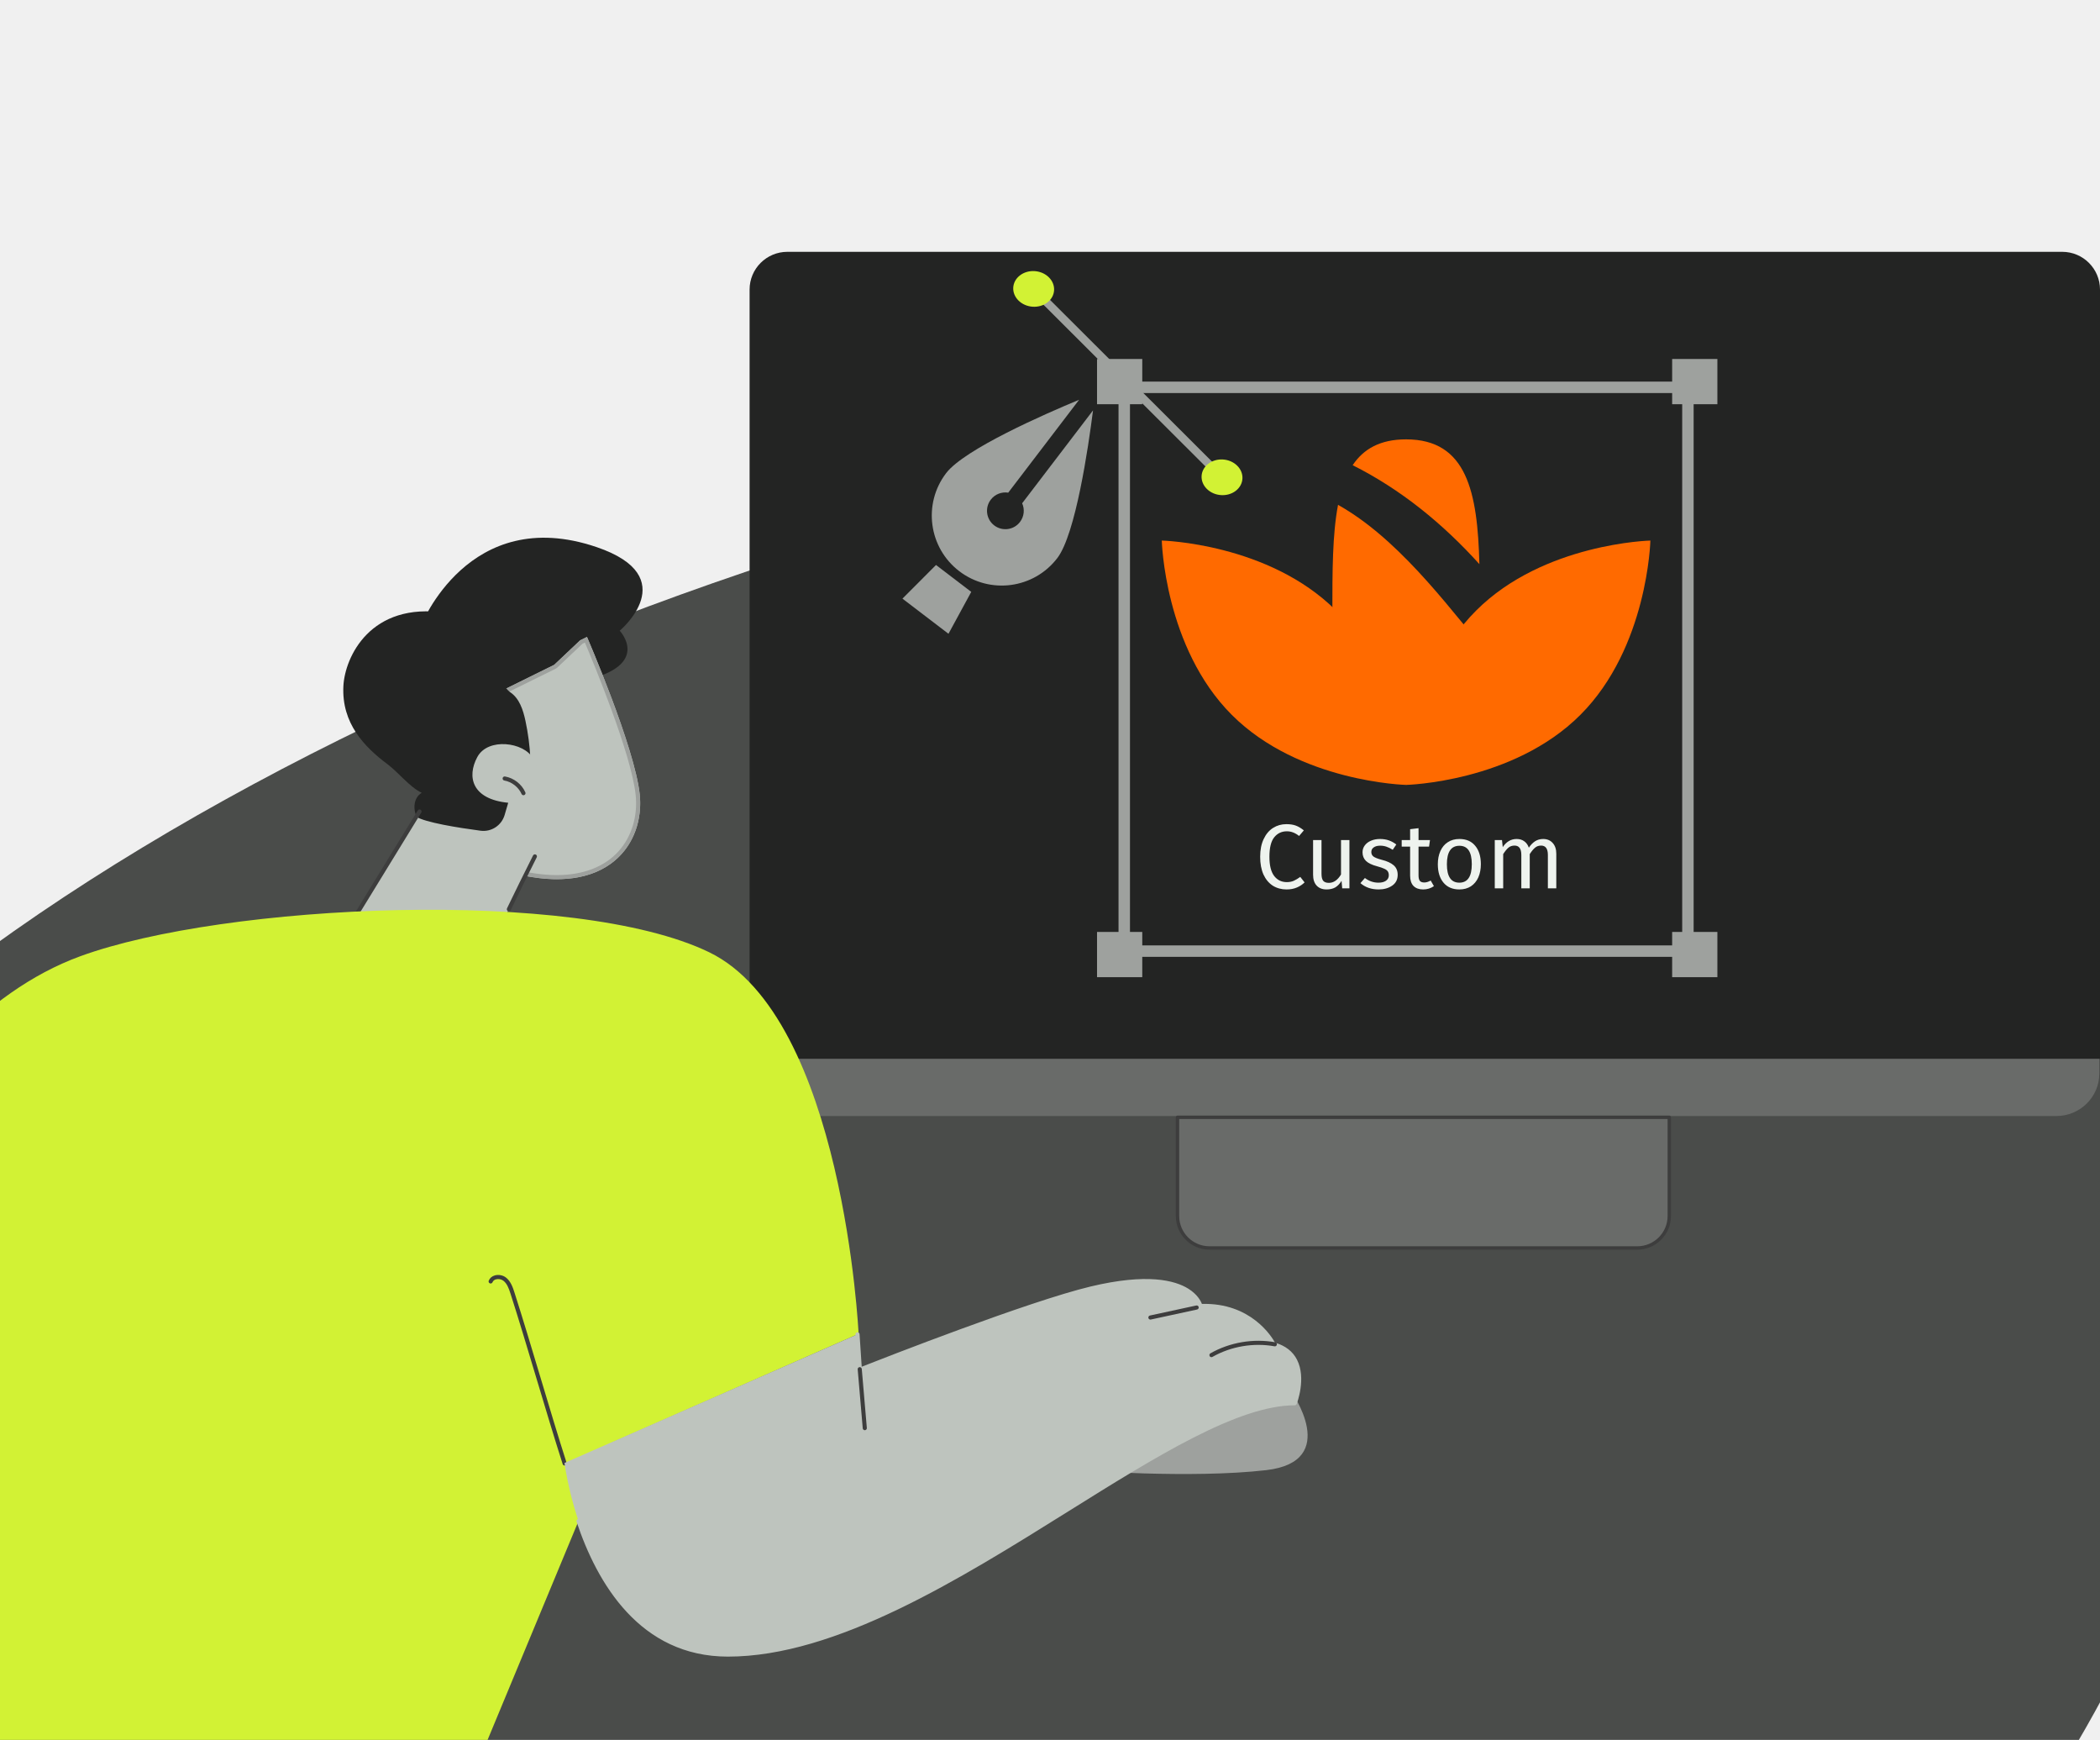
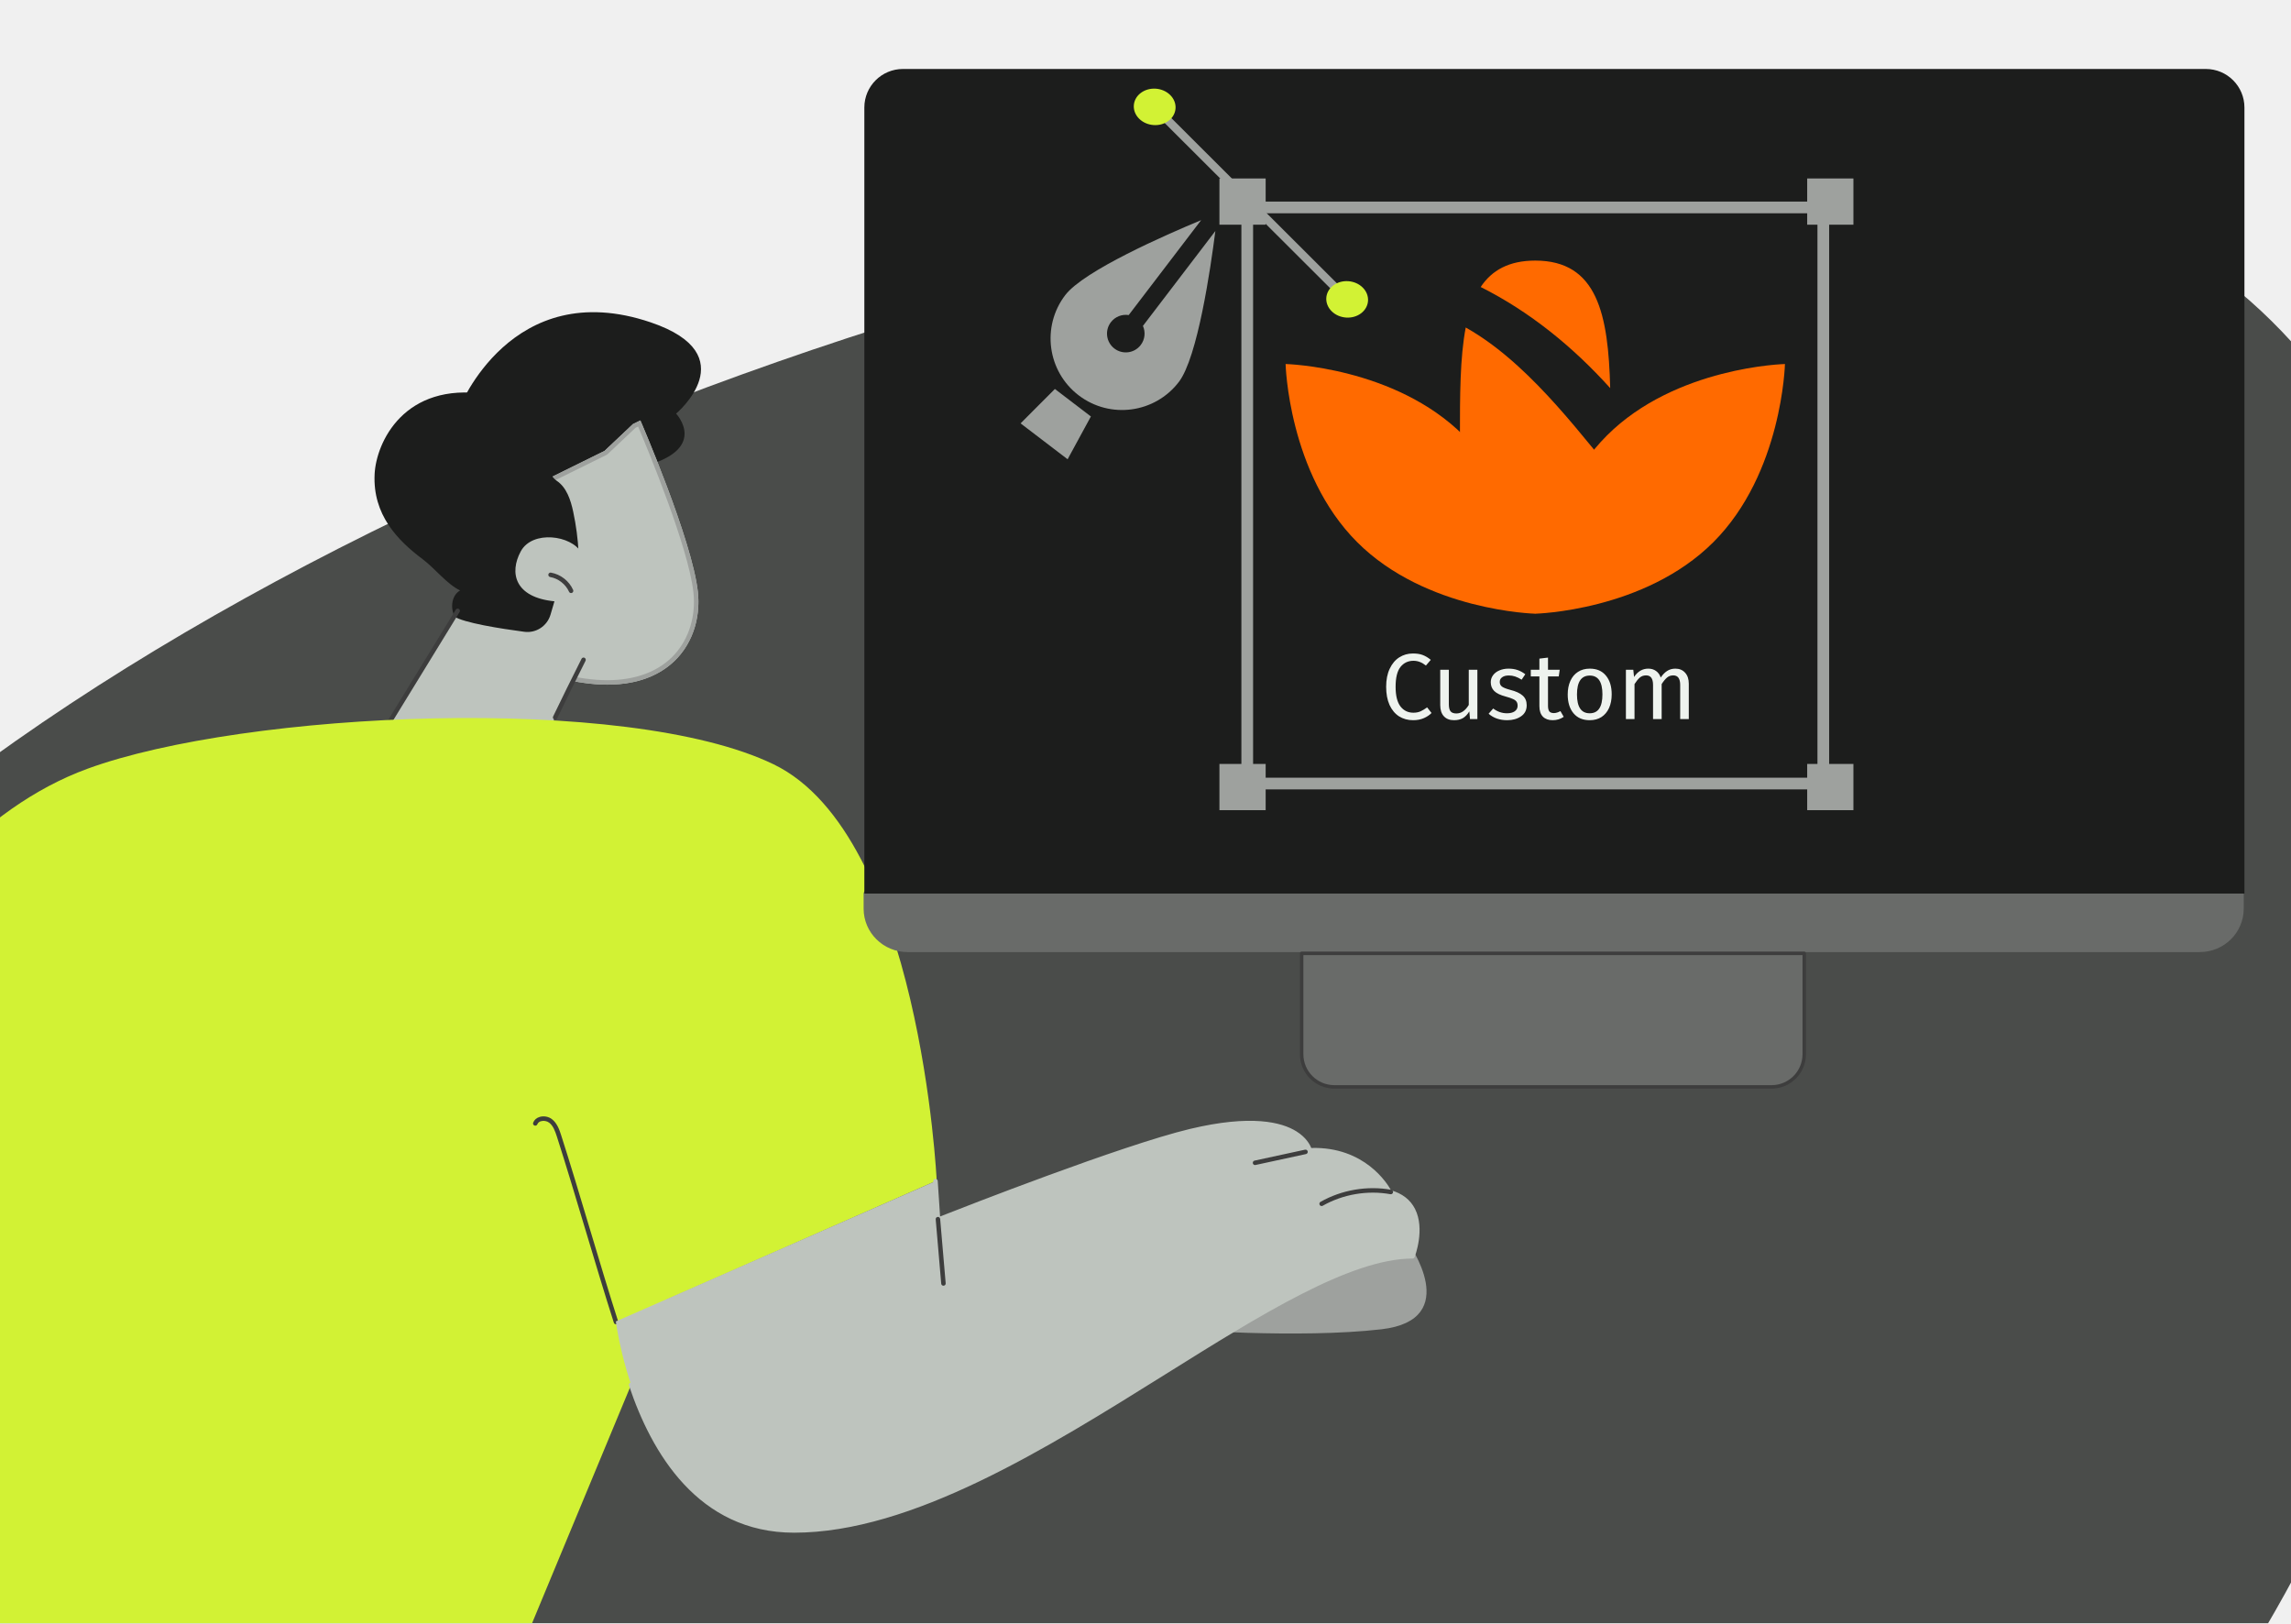
- <svg xmlns="http://www.w3.org/2000/svg" width="367" height="304" viewBox="0 0 367 304" fill="none">
+ <svg xmlns="http://www.w3.org/2000/svg" width="367" height="260" viewBox="0 0 367 260" fill="none">
  <g clip-path="url(#clip0_1185_24408)">
-     <path d="M320.94 356.595C317.85 359.386 314.665 362.085 311.392 364.677C311.363 364.705 311.328 364.731 311.294 364.755C311.279 364.77 311.264 364.784 311.244 364.796C309.924 365.853 308.587 366.88 307.233 367.899C304.501 369.957 301.713 371.934 298.86 373.845C298.332 374.204 297.799 374.56 297.253 374.91C294.853 376.491 292.405 378.025 289.908 379.504C286.924 381.276 283.878 382.962 280.776 384.569C278.722 385.636 276.641 386.668 274.526 387.662C269.683 389.944 264.701 392.029 259.584 393.909C255.615 395.372 251.567 396.701 247.437 397.892C242.354 399.37 237.148 400.636 231.815 401.69C211.374 405.737 192.322 408.516 174.619 410.271C173.367 410.397 172.125 410.52 170.891 410.624C167.588 410.931 164.324 411.203 161.119 411.43C157.326 411.708 153.602 411.933 149.938 412.113C147.071 412.261 144.242 412.376 141.459 412.459C133.38 412.715 125.628 412.748 118.207 412.581C117.021 412.559 115.846 412.532 114.679 412.487C110.323 412.355 106.09 412.156 101.969 411.896C94.919 411.443 88.199 410.822 81.805 410.052C59.803 407.39 41.621 403.007 26.946 398.163L-21.027 374.31C-21.988 373.553 -22.454 373.129 -22.454 373.129C-22.454 373.129 -31.903 368.431 -42.835 357.747C-46.27 354.39 -49.852 350.446 -53.334 345.865C-55.052 343.597 -56.752 341.188 -58.396 338.604C-63.12 331.19 -67.398 322.455 -70.514 312.285C-74.145 300.413 -76.2 286.583 -75.529 270.618C-72.283 193.97 47.236 120.339 170.247 87.896L170.263 87.894C174.95 86.658 179.639 85.477 184.322 84.368C200.029 80.635 215.712 77.595 231.15 75.344C245.548 73.229 259.729 71.788 273.505 71.088C276.695 70.919 279.836 70.789 282.974 70.71L283.004 70.725C283.031 70.716 283.052 70.717 283.064 70.724L283.094 70.738C283.256 70.712 283.444 70.709 283.601 70.69L283.631 70.705C290.23 70.539 296.714 70.561 303.08 70.759C425.011 74.606 422.785 264.677 320.94 356.595Z" fill="#4A4C4A" />
+     <path d="M320.94 312.646C317.85 315.436 314.665 318.136 311.392 320.728C311.363 320.756 311.328 320.782 311.294 320.806C311.279 320.821 311.264 320.835 311.244 320.847C309.924 321.904 308.587 322.931 307.233 323.95C304.501 326.008 301.713 327.985 298.86 329.896C298.332 330.255 297.799 330.61 297.253 330.961C294.853 332.542 292.405 334.076 289.908 335.555C286.924 337.327 283.878 339.013 280.776 340.619C278.722 341.687 276.641 342.719 274.526 343.713C269.683 345.995 264.701 348.08 259.584 349.959C255.615 351.423 251.567 352.751 247.437 353.943C242.354 355.421 237.148 356.687 231.815 357.741C211.374 361.788 192.322 364.566 174.619 366.322C173.367 366.448 172.125 366.571 170.891 366.675C167.588 366.982 164.324 367.253 161.119 367.481C157.326 367.758 153.602 367.984 149.938 368.164C147.071 368.312 144.242 368.427 141.459 368.51C133.38 368.766 125.628 368.799 118.207 368.632C117.021 368.61 115.846 368.582 114.679 368.538C110.323 368.406 106.09 368.207 101.969 367.947C94.919 367.494 88.199 366.873 81.805 366.103C59.803 363.441 41.621 359.058 26.946 354.214L-21.027 330.361C-21.988 329.603 -22.454 329.18 -22.454 329.18C-22.454 329.18 -31.903 324.482 -42.835 313.798C-46.27 310.44 -49.852 306.497 -53.334 301.916C-55.052 299.648 -56.752 297.239 -58.396 294.655C-63.12 287.24 -67.398 278.506 -70.514 268.336C-74.145 256.464 -76.2 242.634 -75.529 226.669C-72.283 150.021 47.236 76.39 170.247 43.947L170.263 43.944C174.95 42.709 179.639 41.528 184.322 40.419C200.029 36.686 215.712 33.646 231.15 31.395C245.548 29.279 259.729 27.839 273.505 27.139C276.695 26.97 279.836 26.84 282.974 26.761L283.004 26.776C283.031 26.767 283.052 26.768 283.064 26.774L283.094 26.789C283.256 26.763 283.444 26.759 283.601 26.741L283.631 26.756C290.23 26.59 296.714 26.611 303.08 26.81C425.011 30.656 422.785 220.728 320.94 312.646Z" fill="#4A4C4A" />
    <g clip-path="url(#clip1_1185_24408)">
-       <path d="M130.879 187.579C130.879 191.677 134.242 195 138.39 195H359.368C363.516 195 366.879 191.677 366.879 187.579V184.859L361.317 182H132.701L130.879 184.859V187.579Z" fill="#696B69" />
-       <path d="M286.146 218.052H211.369C208.285 218.052 205.785 215.552 205.785 212.468V195.219H291.73V212.468C291.73 215.552 289.23 218.052 286.146 218.052Z" fill="#696B69" />
-       <path d="M286.144 218.347H211.368C208.126 218.347 205.488 215.71 205.488 212.467V195.218C205.488 195.055 205.621 194.923 205.784 194.923H291.728C291.892 194.923 292.024 195.055 292.024 195.218V212.467C292.024 215.71 289.386 218.347 286.144 218.347ZM206.08 195.514V212.467C206.08 215.383 208.452 217.756 211.368 217.756H286.144C289.06 217.756 291.433 215.383 291.433 212.467V195.514H206.08Z" fill="#3D3D3D" />
-       <path d="M367 185H131V50.591C131 46.951 133.957 44 137.605 44H360.395C364.043 44 367 46.951 367 50.591V185Z" fill="#232423" />
-       <path d="M73.559 109.342C73.559 109.342 81.884 87.996 104.247 95.586C119.57 100.786 108.305 110.202 108.305 110.202C108.305 110.202 113.935 116.163 102.26 118.852C99.766 119.427 91.533 126.754 89.072 127.157C80.043 128.632 73.559 109.342 73.559 109.342Z" fill="#232423" />
-       <path d="M111.797 138.777C110.906 130.498 102.581 111.291 102.581 111.291L101.39 111.878L96.848 116.169L81.052 123.96C81.052 123.96 69.429 147.365 89.667 152.56C106.415 156.859 112.704 147.204 111.797 138.777Z" fill="#BEC4BE" />
-       <path d="M102.219 112.27C103.706 115.778 110.309 131.657 111.083 138.854C111.484 142.577 110.399 146.175 108.108 148.726C105.656 151.456 101.92 152.9 97.306 152.9C95.031 152.9 92.521 152.552 89.846 151.865C84.862 150.586 81.471 148.05 79.765 144.327C76.248 136.65 80.84 126.121 81.594 124.493L97.166 116.812C97.23 116.781 97.289 116.739 97.341 116.69L101.805 112.474L102.219 112.27ZM102.581 111.291L101.39 111.878L96.848 116.169L81.052 123.96C81.052 123.96 69.429 147.365 89.667 152.56C92.509 153.29 95.051 153.618 97.306 153.618C108.344 153.618 112.55 145.774 111.797 138.777C110.906 130.498 102.581 111.291 102.581 111.291Z" fill="#9EA19E" />
-       <path d="M73.704 138.526C72.187 139.4 72.079 141.731 73.094 143.161C74.11 144.592 75.863 145.285 77.562 145.704C80.181 146.35 82.909 146.522 85.596 146.287C87.253 146.142 88.988 145.802 90.24 144.703C91.782 143.349 92.254 141.16 92.483 139.116C92.976 134.723 92.753 130.25 91.825 125.928C91.42 124.04 90.771 122.023 89.17 120.953C87.312 119.712 80.078 107.405 77.871 107.074C64.722 105.101 60.263 114.824 60.011 119.885C59.686 126.404 63.7 130.517 67.714 133.525C69.662 134.985 71.582 137.508 73.704 138.526Z" fill="#232423" />
-       <path d="M87.541 161.697C88.99 158.675 93.521 149.41 94.706 147.288C96.221 144.576 94.662 135.222 93.111 132.453C91.56 129.685 85.28 128.82 83.418 132.271C81.555 135.723 82.461 139.641 88.817 140.266L88.188 142.405C87.65 144.234 85.868 145.397 83.985 145.148C80.188 144.644 74.255 143.715 72.679 142.659L59.457 163.812C66.377 164.768 83.632 160.755 87.541 161.697Z" fill="#BEC4BE" />
-       <path d="M62.265 160.177C62.201 160.177 62.136 160.16 62.078 160.124C61.909 160.02 61.855 159.799 61.959 159.63L73.013 141.602C73.117 141.433 73.338 141.38 73.507 141.484C73.675 141.587 73.729 141.808 73.625 141.977L62.571 160.006C62.504 160.116 62.385 160.177 62.265 160.177Z" fill="#3D3D3D" />
-       <path d="M88.929 159.226C88.877 159.226 88.824 159.215 88.774 159.191C88.595 159.105 88.52 158.89 88.606 158.712C89.838 156.151 91.788 152.167 93.158 149.471C93.248 149.294 93.464 149.223 93.641 149.314C93.817 149.403 93.888 149.619 93.798 149.796C92.43 152.487 90.483 156.466 89.253 159.023C89.191 159.151 89.062 159.226 88.929 159.226Z" fill="#3D3D3D" />
-       <path d="M91.484 138.947C91.347 138.947 91.216 138.868 91.156 138.735C90.617 137.529 89.43 136.604 88.134 136.379C87.938 136.345 87.807 136.159 87.841 135.964C87.875 135.768 88.062 135.638 88.256 135.671C89.805 135.941 91.168 137.002 91.812 138.442C91.893 138.623 91.811 138.835 91.63 138.916C91.583 138.937 91.533 138.947 91.484 138.947Z" fill="#3D3D3D" />
-       <path d="M188.488 256.872C188.488 256.872 208.096 258.395 221.284 256.872C234.472 255.349 225.602 243.049 225.602 243.049C225.602 243.049 195.724 247.618 188.488 256.872Z" fill="#9EA19E" />
-       <path d="M-40.618 242.711C-40.618 242.711 -53.972 275.686 -17.446 279.162L3.167 236.458L-32.328 230.576L-40.618 242.711Z" fill="#9EA19E" />
-       <path d="M-31.994 231.359L2.103 237.009L-17.875 278.398C-28.33 277.312 -35.53 273.635 -39.278 267.465C-45.326 257.511 -40.393 244.125 -39.979 243.048L-31.994 231.359ZM-32.328 230.576L-40.618 242.711C-40.618 242.711 -53.972 275.686 -17.446 279.162L3.167 236.458L-32.328 230.576Z" fill="#3D3D3D" />
-       <path d="M85.214 304L106.76 252.138L150.051 233.057C150.051 233.057 147.438 177.751 123.924 166.375C100.41 155 39.167 157.893 14.037 167.076C-20.527 179.706 -38.299 232.169 -40.617 242.711H-9.594L-36.143 304H85.214Z" fill="#D2F234" />
-       <path d="M-9.594 243.089C-9.634 243.089 -9.675 243.083 -9.715 243.068C-9.901 243.002 -9.999 242.797 -9.932 242.61L-1.508 218.959C-0.663 216.698 -0.53 214.272 -1.123 211.938L-1.606 210.037C-1.655 209.845 -1.538 209.65 -1.346 209.601C-1.155 209.552 -0.959 209.668 -0.91 209.86L-0.428 211.761C0.201 214.237 0.061 216.811 -0.833 219.205L-9.256 242.851C-9.308 242.998 -9.447 243.089 -9.594 243.089Z" fill="#3D3D3D" />
-       <path d="M98.678 256.068C98.526 256.068 98.385 255.971 98.336 255.819C96.912 251.386 95.319 246.069 93.777 240.926C92.237 235.787 90.644 230.473 89.222 226.047C88.915 225.09 88.608 224.259 87.962 223.771C87.616 223.51 87.097 223.416 86.67 223.538C86.466 223.596 86.197 223.729 86.08 224.031C86.009 224.216 85.801 224.308 85.616 224.236C85.431 224.165 85.34 223.957 85.411 223.772C85.586 223.321 85.963 222.993 86.473 222.847C87.116 222.664 87.869 222.802 88.394 223.198C89.275 223.862 89.64 224.998 89.906 225.828C91.33 230.26 92.924 235.577 94.465 240.72C96.005 245.859 97.598 251.173 99.02 255.599C99.08 255.787 98.977 255.99 98.788 256.05C98.751 256.062 98.715 256.068 98.678 256.068Z" fill="#3D3D3D" />
-       <path d="M149.857 233.142L150.267 239.318C150.267 239.318 178.907 227.949 190.681 225.133C208.202 220.944 209.789 228.195 209.789 228.195C219.191 227.8 222.586 234.91 222.586 234.91C229.538 236.765 226.274 245.183 226.274 245.183C203.88 245.196 161.187 289.114 127.199 289.094C102.775 289.08 98.656 255.612 98.656 255.612L149.857 233.142Z" fill="#BEC4BE" />
-       <path d="M127.222 289.453C127.214 289.453 127.208 289.453 127.2 289.453C111.839 289.444 104.344 276.629 100.761 265.879C100.698 265.691 100.8 265.488 100.987 265.425C101.177 265.363 101.379 265.464 101.441 265.652C104.95 276.178 112.267 288.727 127.2 288.735C127.207 288.735 127.216 288.735 127.222 288.735C145.883 288.735 167.404 275.287 186.393 263.421C202.223 253.529 215.913 244.975 226.02 244.826C226.325 243.916 227.33 240.46 226.032 237.908C225.365 236.597 224.175 235.705 222.494 235.257C222.393 235.23 222.309 235.159 222.263 235.065C222.23 234.996 218.845 228.178 209.805 228.554C209.637 228.562 209.477 228.443 209.44 228.272C209.437 228.261 209.102 226.895 207.267 225.76C205.022 224.37 200.336 223.195 190.766 225.483C179.151 228.26 150.687 239.538 150.401 239.652C150.294 239.694 150.174 239.683 150.077 239.621C149.98 239.56 149.918 239.456 149.91 239.342L149.5 233.166C149.487 232.969 149.637 232.798 149.835 232.785C150.033 232.772 150.203 232.921 150.217 233.119L150.594 238.804C154.325 237.333 179.75 227.379 190.599 224.785C200.452 222.429 205.329 223.697 207.686 225.175C209.256 226.16 209.847 227.301 210.048 227.828C218.612 227.593 222.267 233.574 222.832 234.606C224.639 235.123 225.931 236.125 226.673 237.585C228.318 240.822 226.68 245.131 226.61 245.313C226.556 245.451 226.423 245.542 226.275 245.542C216.35 245.548 201.983 254.525 186.773 264.03C167.703 275.947 146.088 289.453 127.222 289.453Z" fill="#BEC4BE" />
-       <path d="M151.132 249.893C150.948 249.893 150.791 249.752 150.775 249.565L149.892 239.262C149.875 239.064 150.021 238.89 150.219 238.873C150.41 238.856 150.591 239.003 150.607 239.2L151.49 249.504C151.507 249.701 151.361 249.875 151.163 249.892C151.153 249.893 151.142 249.893 151.132 249.893Z" fill="#3D3D3D" />
-       <path d="M201.046 230.564C200.881 230.564 200.732 230.449 200.696 230.281C200.654 230.087 200.777 229.896 200.97 229.854L209.057 228.104C209.251 228.062 209.443 228.185 209.484 228.379C209.526 228.573 209.403 228.764 209.209 228.805L201.123 230.556C201.097 230.561 201.071 230.564 201.046 230.564Z" fill="#3D3D3D" />
-       <path d="M211.715 237.13C211.59 237.13 211.469 237.065 211.403 236.948C211.304 236.776 211.365 236.557 211.537 236.459C214.915 234.538 219.043 233.835 222.861 234.529C223.056 234.564 223.186 234.751 223.151 234.946C223.115 235.141 222.928 235.27 222.733 235.235C219.076 234.571 215.125 235.244 211.892 237.083C211.836 237.115 211.775 237.13 211.715 237.13Z" fill="#3D3D3D" />
+       <path d="M73.559 65.393C73.559 65.393 81.884 44.047 104.247 51.637C119.57 56.837 108.305 66.252 108.305 66.252C108.305 66.252 113.935 72.213 102.26 74.903C99.766 75.478 91.533 82.805 89.072 83.207C80.043 84.683 73.559 65.393 73.559 65.393Z" fill="#1C1D1C" />
+       <path d="M111.797 94.828C110.906 86.548 102.581 67.342 102.581 67.342L101.39 67.929L96.848 72.219L81.052 80.011C81.052 80.011 69.429 103.416 89.667 108.611C106.415 112.91 112.704 103.254 111.797 94.828Z" fill="#BEC4BE" />
+       <path d="M102.219 68.321C103.706 71.829 110.309 87.708 111.083 94.904C111.484 98.627 110.399 102.225 108.108 104.776C105.656 107.507 101.92 108.95 97.306 108.95C95.031 108.95 92.521 108.602 89.846 107.916C84.862 106.636 81.471 104.1 79.765 100.378C76.248 92.701 80.84 82.172 81.594 80.544L97.166 72.863C97.23 72.832 97.289 72.79 97.341 72.741L101.805 68.525L102.219 68.321ZM102.581 67.342L101.39 67.929L96.848 72.219L81.052 80.011C81.052 80.011 69.429 103.416 89.667 108.611C92.509 109.34 95.051 109.668 97.306 109.668C108.344 109.668 112.55 101.825 111.797 94.828C110.906 86.548 102.581 67.342 102.581 67.342Z" fill="#9EA19E" />
+       <path d="M73.704 94.576C72.187 95.451 72.079 97.782 73.094 99.212C74.11 100.642 75.863 101.336 77.562 101.755C80.181 102.401 82.909 102.572 85.596 102.338C87.253 102.193 88.988 101.853 90.24 100.754C91.782 99.4 92.254 97.21 92.483 95.167C92.976 90.774 92.753 86.3 91.825 81.979C91.42 80.091 90.771 78.074 89.17 77.004C87.312 75.763 80.078 63.456 77.871 63.125C64.722 61.152 60.263 70.875 60.011 75.936C59.686 82.454 63.7 86.568 67.714 89.576C69.662 91.035 71.582 93.559 73.704 94.576Z" fill="#1C1D1C" />
+       <path d="M87.541 117.748C88.99 114.726 93.521 105.461 94.706 103.339C96.221 100.627 94.662 91.273 93.111 88.504C91.56 85.736 85.28 84.871 83.418 88.322C81.555 91.774 82.461 95.692 88.817 96.316L88.188 98.456C87.65 100.285 85.868 101.448 83.985 101.198C80.188 100.695 74.255 99.766 72.679 98.71L59.457 119.863C66.377 120.819 83.632 116.805 87.541 117.748Z" fill="#BEC4BE" />
+       <path d="M62.265 116.228C62.201 116.228 62.136 116.211 62.078 116.175C61.909 116.071 61.855 115.85 61.959 115.681L73.013 97.653C73.117 97.484 73.338 97.431 73.507 97.534C73.675 97.638 73.729 97.859 73.625 98.028L62.571 116.056C62.504 116.167 62.385 116.228 62.265 116.228Z" fill="#3D3D3D" />
+       <path d="M88.929 115.277C88.877 115.277 88.824 115.266 88.774 115.242C88.595 115.156 88.52 114.941 88.606 114.762C89.838 112.202 91.788 108.218 93.158 105.522C93.248 105.345 93.464 105.274 93.641 105.364C93.817 105.454 93.888 105.67 93.798 105.847C92.43 108.538 90.483 112.516 89.253 115.074C89.191 115.202 89.062 115.277 88.929 115.277Z" fill="#3D3D3D" />
+       <path d="M91.484 94.998C91.347 94.998 91.216 94.919 91.156 94.786C90.617 93.58 89.43 92.655 88.134 92.429C87.938 92.395 87.807 92.21 87.841 92.014C87.875 91.819 88.062 91.688 88.256 91.722C89.805 91.991 91.168 93.053 91.812 94.493C91.893 94.674 91.811 94.886 91.63 94.967C91.583 94.988 91.533 94.998 91.484 94.998Z" fill="#3D3D3D" />
+       <path d="M188.488 212.923C188.488 212.923 208.096 214.446 221.284 212.923C234.472 211.4 225.602 199.1 225.602 199.1C225.602 199.1 195.724 203.668 188.488 212.923Z" fill="#9EA19E" />
+       <path d="M-40.618 198.762C-40.618 198.762 -53.972 231.737 -17.446 235.213L3.167 192.509L-32.328 186.627L-40.618 198.762Z" fill="#9EA19E" />
+       <path d="M-31.994 187.41L2.103 193.06L-17.875 234.449C-28.33 233.363 -35.53 229.686 -39.278 223.516C-45.326 213.562 -40.393 200.176 -39.979 199.099L-31.994 187.41ZM-32.328 186.627L-40.618 198.762C-40.618 198.762 -53.972 231.737 -17.446 235.213L3.167 192.509L-32.328 186.627Z" fill="#3D3D3D" />
+       <path d="M85.214 260.051L106.76 208.189L150.051 189.107C150.051 189.107 147.438 133.801 123.924 122.426C100.41 111.051 39.167 113.944 14.037 123.127C-20.527 135.757 -38.299 188.22 -40.617 198.762H-9.594L-36.143 260.051H85.214Z" fill="#D2F234" />
+       <path d="M-9.594 199.14C-9.634 199.14 -9.675 199.133 -9.715 199.119C-9.901 199.053 -9.999 198.847 -9.932 198.661L-1.508 175.01C-0.663 172.748 -0.53 170.323 -1.123 167.989L-1.606 166.088C-1.655 165.896 -1.538 165.7 -1.346 165.652C-1.155 165.603 -0.959 165.719 -0.91 165.911L-0.428 167.812C0.201 170.288 0.061 172.862 -0.833 175.256L-9.256 198.901C-9.308 199.048 -9.447 199.14 -9.594 199.14Z" fill="#3D3D3D" />
+       <path d="M98.678 212.119C98.526 212.119 98.385 212.021 98.336 211.869C96.912 207.437 95.319 202.12 93.777 196.977C92.237 191.838 90.644 186.524 89.222 182.098C88.915 181.141 88.608 180.31 87.962 179.822C87.616 179.561 87.097 179.467 86.67 179.589C86.466 179.647 86.197 179.78 86.08 180.082C86.009 180.267 85.801 180.359 85.616 180.287C85.431 180.215 85.34 180.008 85.411 179.823C85.586 179.372 85.963 179.044 86.473 178.898C87.116 178.715 87.869 178.853 88.394 179.249C89.275 179.913 89.64 181.049 89.906 181.878C91.33 186.311 92.924 191.628 94.465 196.771C96.005 201.91 97.598 207.224 99.02 211.649C99.08 211.838 98.977 212.04 98.788 212.101C98.751 212.113 98.715 212.119 98.678 212.119Z" fill="#3D3D3D" />
+       <path d="M149.857 189.193L150.267 195.368C150.267 195.368 178.907 184 190.681 181.184C208.202 176.995 209.789 184.246 209.789 184.246C219.191 183.85 222.586 190.96 222.586 190.96C229.538 192.816 226.274 201.234 226.274 201.234C203.88 201.247 161.187 245.164 127.199 245.145C102.775 245.131 98.656 211.663 98.656 211.663L149.857 189.193Z" fill="#BEC4BE" />
+       <path d="M127.222 245.504C127.214 245.504 127.208 245.504 127.2 245.504C111.839 245.495 104.344 232.679 100.761 221.93C100.698 221.742 100.8 221.539 100.987 221.476C101.177 221.413 101.379 221.515 101.441 221.703C104.95 232.229 112.267 244.778 127.2 244.786C127.207 244.786 127.216 244.786 127.222 244.786C145.883 244.786 167.404 231.338 186.393 219.472C202.223 209.58 215.913 201.025 226.02 200.877C226.325 199.966 227.33 196.511 226.032 193.959C225.365 192.648 224.175 191.756 222.494 191.308C222.393 191.28 222.309 191.21 222.263 191.116C222.23 191.047 218.845 184.228 209.805 184.605C209.637 184.613 209.477 184.493 209.44 184.323C209.437 184.312 209.102 182.946 207.267 181.81C205.022 180.421 200.336 179.245 190.766 181.534C179.151 184.311 150.687 195.589 150.401 195.702C150.294 195.745 150.174 195.734 150.077 195.672C149.98 195.611 149.918 195.507 149.91 195.393L149.5 189.217C149.487 189.019 149.637 188.848 149.835 188.835C150.033 188.823 150.203 188.972 150.217 189.17L150.594 194.854C154.325 193.384 179.75 183.43 190.599 180.836C200.452 178.479 205.329 179.747 207.686 181.226C209.256 182.211 209.847 183.352 210.048 183.879C218.612 183.644 222.267 189.624 222.832 190.656C224.639 191.173 225.931 192.175 226.673 193.636C228.318 196.873 226.68 201.182 226.61 201.364C226.556 201.502 226.423 201.593 226.275 201.593C216.35 201.599 201.983 210.576 186.773 220.081C167.703 231.997 146.088 245.503 127.222 245.504Z" fill="#BEC4BE" />
+       <path d="M151.132 205.944C150.948 205.944 150.791 205.803 150.775 205.616L149.892 195.313C149.875 195.115 150.021 194.941 150.219 194.924C150.41 194.907 150.591 195.054 150.607 195.251L151.49 205.555C151.507 205.752 151.361 205.926 151.163 205.943C151.153 205.944 151.142 205.944 151.132 205.944Z" fill="#3D3D3D" />
+       <path d="M201.046 186.615C200.881 186.615 200.732 186.5 200.696 186.332C200.654 186.138 200.777 185.947 200.97 185.905L209.057 184.155C209.251 184.113 209.443 184.236 209.484 184.43C209.526 184.623 209.403 184.814 209.209 184.856L201.123 186.607C201.097 186.612 201.071 186.615 201.046 186.615Z" fill="#3D3D3D" />
+       <path d="M211.715 193.181C211.59 193.181 211.469 193.115 211.403 192.999C211.304 192.827 211.365 192.608 211.537 192.51C214.915 190.589 219.043 189.886 222.861 190.579C223.056 190.615 223.186 190.802 223.151 190.997C223.115 191.192 222.928 191.321 222.733 191.286C219.076 190.621 215.125 191.295 211.892 193.134C211.836 193.165 211.775 193.181 211.715 193.181Z" fill="#3D3D3D" />
+       <path d="M138.346 145.549C138.346 149.389 141.496 152.501 145.382 152.501H352.39C356.276 152.501 359.426 149.389 359.426 145.549V143.001L354.216 140.323H140.053L138.346 143.001V145.549Z" fill="#696B69" />
+       <path d="M283.798 174.096H213.749C210.86 174.096 208.518 171.754 208.518 168.865V152.706H289.029V168.865C289.029 171.754 286.687 174.096 283.798 174.096Z" fill="#696B69" />
+       <path d="M283.795 174.373H213.746C210.709 174.373 208.238 171.902 208.238 168.865V152.707C208.238 152.554 208.362 152.43 208.515 152.43H289.026C289.179 152.43 289.303 152.554 289.303 152.707V168.865C289.303 171.902 286.832 174.373 283.795 174.373ZM208.792 152.984V168.865C208.792 171.597 211.015 173.819 213.746 173.819H283.795C286.527 173.819 288.749 171.597 288.749 168.865V152.984H208.792Z" fill="#3D3D3D" />
+       <path d="M359.541 143.134H138.461V17.222C138.461 13.812 141.231 11.048 144.648 11.048H353.354C356.771 11.048 359.541 13.812 359.541 17.222V143.134Z" fill="#1C1D1C" />
      <mask id="path-25-inside-1_1185_24408" fill="white">
-         <path d="M212.706 81.542C212.98 81.816 212.955 82.242 212.65 82.481C212.345 82.719 211.862 82.689 211.588 82.415L181.503 52.39C181.228 52.117 181.254 51.69 181.559 51.452C181.864 51.214 182.347 51.243 182.621 51.517L212.706 81.542Z" />
+         <path d="M215.002 46.217C215.259 46.473 215.235 46.872 214.949 47.096C214.663 47.319 214.211 47.291 213.954 47.034L185.771 18.907C185.514 18.651 185.538 18.252 185.824 18.029C186.109 17.805 186.561 17.833 186.818 18.09L215.002 46.217Z" />
      </mask>
-       <path d="M212.706 81.542L214.283 80.311C215.337 81.364 215.243 82.974 214.066 83.893L212.65 82.481L211.234 81.067C210.666 81.511 210.624 82.268 211.13 82.773L212.706 81.542ZM212.65 82.481L214.066 83.893C212.888 84.813 211.066 84.699 210.011 83.646L211.588 82.415L213.165 81.184C212.659 80.679 211.802 80.624 211.234 81.067L212.65 82.481ZM211.588 82.415L210.011 83.646L179.926 53.621L181.503 52.39L183.079 51.159L213.165 81.184L211.588 82.415ZM181.503 52.39L179.926 53.621C178.872 52.569 178.966 50.959 180.143 50.039L181.559 51.452L182.975 52.865C183.542 52.422 183.585 51.664 183.079 51.159L181.503 52.39ZM181.559 51.452L180.143 50.039C181.321 49.12 183.143 49.234 184.197 50.286L182.621 51.517L181.044 52.748C181.55 53.253 182.407 53.308 182.975 52.865L181.559 51.452ZM182.621 51.517L184.197 50.286L214.283 80.311L212.706 81.542L211.13 82.773L181.044 52.748L182.621 51.517Z" fill="#9EA19E" mask="url(#path-25-inside-1_1185_24408)" />
-       <path d="M178 52.516C176.674 51.21 176.784 49.241 178.246 48.117C179.707 46.993 181.967 47.14 183.293 48.446C184.619 49.752 184.508 51.722 183.047 52.846C181.585 53.969 179.326 53.822 178 52.516Z" fill="#D2F234" />
-       <path d="M210.916 85.431C209.59 84.125 209.7 82.156 211.162 81.032C212.623 79.908 214.883 80.055 216.209 81.361C217.535 82.667 217.425 84.637 215.963 85.761C214.501 86.885 212.242 86.737 210.916 85.431Z" fill="#D2F234" />
-       <path d="M188.589 69.85L176.202 86.079C175.075 85.904 173.891 86.334 173.151 87.304C172.075 88.714 172.345 90.729 173.755 91.805C175.165 92.881 177.18 92.611 178.256 91.201C178.996 90.231 179.099 88.975 178.633 87.935L191.02 71.705C190.194 78.193 187.974 93.325 184.783 97.505C180.687 102.872 173.016 103.902 167.649 99.806C162.282 95.71 161.252 88.038 165.348 82.671C168.539 78.491 182.549 72.358 188.589 69.85Z" fill="#9EA19E" />
-       <path d="M157.714 104.598L165.758 110.737L169.738 103.418L163.579 98.717L157.714 104.598Z" fill="#9EA19E" />
-       <path d="M236.395 81.282C238.3 78.422 241.226 76.767 245.729 76.767C256.364 76.767 258.219 85.979 258.543 98.572C252.182 91.513 244.789 85.494 236.395 81.282Z" fill="#FF6A00" />
-       <path d="M242.738 94.778C247.456 99.067 251.58 103.96 255.611 108.886C256.474 109.941 257.346 110.987 258.221 112.033C256.071 126.287 245.731 137.143 245.731 137.143C245.731 137.143 232.847 123.628 232.847 106.955C232.847 99.869 232.85 93.356 233.84 88.206C237.046 90.009 240.007 92.295 242.738 94.778Z" fill="#FF6A00" />
-       <path d="M215.273 124.907C227.062 136.697 245.73 137.144 245.73 137.144C245.73 137.144 245.284 118.477 233.494 106.687C221.704 94.897 203.037 94.45 203.037 94.45C203.037 94.45 203.483 113.118 215.273 124.907Z" fill="#FF6A00" />
-       <path d="M257.967 106.687C246.177 118.476 245.73 137.144 245.73 137.144C245.73 137.144 264.397 136.697 276.187 124.907C287.977 113.118 288.424 94.45 288.424 94.45C288.424 94.45 269.756 94.897 257.967 106.687Z" fill="#FF6A00" />
-       <path d="M224.806 144.001C225.467 144.001 226.022 144.086 226.47 144.257C226.928 144.427 227.392 144.705 227.862 145.089L227.03 146.065C226.358 145.521 225.648 145.249 224.902 145.249C223.984 145.249 223.243 145.601 222.678 146.305C222.123 147.009 221.846 148.139 221.846 149.697C221.846 151.211 222.123 152.331 222.678 153.057C223.232 153.771 223.968 154.129 224.886 154.129C225.355 154.129 225.766 154.049 226.118 153.889C226.47 153.729 226.843 153.505 227.238 153.217L227.99 154.177C227.648 154.529 227.211 154.822 226.678 155.057C226.144 155.291 225.531 155.409 224.838 155.409C223.942 155.409 223.142 155.19 222.438 154.753C221.744 154.305 221.2 153.654 220.806 152.801C220.422 151.937 220.23 150.902 220.23 149.697C220.23 148.491 220.432 147.462 220.838 146.609C221.243 145.745 221.792 145.094 222.486 144.657C223.179 144.219 223.952 144.001 224.806 144.001ZM235.829 155.217L234.565 155.217L234.453 153.905C234.133 154.427 233.765 154.811 233.349 155.057C232.933 155.291 232.426 155.409 231.829 155.409C231.093 155.409 230.517 155.185 230.101 154.737C229.685 154.289 229.477 153.654 229.477 152.833L229.477 146.785L230.949 146.785L230.949 152.673C230.949 153.249 231.05 153.659 231.253 153.905C231.456 154.139 231.786 154.257 232.245 154.257C233.066 154.257 233.77 153.771 234.357 152.801L234.357 146.785L235.829 146.785L235.829 155.217ZM241.158 146.593C241.734 146.593 242.251 146.673 242.71 146.833C243.168 146.993 243.606 147.233 244.022 147.553L243.398 148.481C243.014 148.235 242.646 148.054 242.294 147.937C241.952 147.819 241.59 147.761 241.206 147.761C240.726 147.761 240.347 147.862 240.07 148.065C239.792 148.257 239.654 148.523 239.654 148.865C239.654 149.206 239.782 149.473 240.038 149.665C240.304 149.857 240.779 150.043 241.462 150.225C242.4 150.459 243.099 150.779 243.558 151.185C244.027 151.59 244.262 152.145 244.262 152.849C244.262 153.681 243.936 154.315 243.286 154.753C242.646 155.19 241.862 155.409 240.934 155.409C239.654 155.409 238.592 155.041 237.75 154.305L238.534 153.409C239.248 153.953 240.038 154.225 240.902 154.225C241.456 154.225 241.894 154.113 242.214 153.889C242.544 153.654 242.71 153.339 242.71 152.945C242.71 152.657 242.651 152.427 242.534 152.257C242.416 152.075 242.214 151.921 241.926 151.793C241.638 151.654 241.216 151.51 240.662 151.361C239.766 151.126 239.115 150.811 238.71 150.417C238.315 150.022 238.118 149.521 238.118 148.913C238.118 148.475 238.246 148.081 238.502 147.729C238.768 147.366 239.131 147.089 239.59 146.897C240.059 146.694 240.582 146.593 241.158 146.593ZM250.594 154.833C250.04 155.217 249.41 155.409 248.706 155.409C247.992 155.409 247.432 155.206 247.026 154.801C246.632 154.385 246.434 153.787 246.434 153.009L246.434 147.921L244.962 147.921L244.962 146.785L246.434 146.785L246.434 144.881L247.906 144.705L247.906 146.785L249.906 146.785L249.746 147.921L247.906 147.921L247.906 152.945C247.906 153.382 247.981 153.702 248.13 153.905C248.29 154.097 248.552 154.193 248.914 154.193C249.245 154.193 249.618 154.081 250.034 153.857L250.594 154.833ZM255.053 146.593C256.237 146.593 257.155 146.987 257.805 147.777C258.467 148.566 258.797 149.638 258.797 150.993C258.797 151.867 258.648 152.641 258.349 153.313C258.051 153.974 257.619 154.491 257.053 154.865C256.488 155.227 255.816 155.409 255.037 155.409C253.853 155.409 252.931 155.014 252.269 154.225C251.608 153.435 251.277 152.363 251.277 151.009C251.277 150.134 251.427 149.366 251.725 148.705C252.024 148.033 252.456 147.515 253.021 147.153C253.587 146.779 254.264 146.593 255.053 146.593ZM255.053 147.777C253.592 147.777 252.861 148.854 252.861 151.009C252.861 153.153 253.587 154.225 255.037 154.225C256.488 154.225 257.213 153.147 257.213 150.993C257.213 148.849 256.493 147.777 255.053 147.777ZM269.693 146.593C270.386 146.593 270.941 146.827 271.357 147.297C271.773 147.755 271.981 148.379 271.981 149.169L271.981 155.217L270.509 155.217L270.509 149.377C270.509 148.289 270.114 147.745 269.325 147.745C268.909 147.745 268.557 147.867 268.269 148.113C267.981 148.347 267.672 148.721 267.341 149.233L267.341 155.217L265.869 155.217L265.869 149.377C265.869 148.289 265.474 147.745 264.685 147.745C264.258 147.745 263.901 147.867 263.613 148.113C263.325 148.358 263.021 148.731 262.701 149.233L262.701 155.217L261.229 155.217L261.229 146.785L262.493 146.785L262.621 148.017C263.25 147.067 264.061 146.593 265.053 146.593C265.576 146.593 266.018 146.726 266.381 146.993C266.754 147.259 267.021 147.633 267.181 148.113C267.512 147.622 267.874 147.249 268.269 146.993C268.674 146.726 269.149 146.593 269.693 146.593Z" fill="#EEF3EE" />
-       <path d="M196.476 67.676L196.476 166.185L294.984 166.185L294.984 67.676L196.476 67.676Z" stroke="#9EA19E" stroke-width="2" />
-       <path d="M292.228 162.834L300.133 162.834L300.133 170.739L292.228 170.739L292.228 162.834Z" fill="#9EA19E" />
-       <path d="M191.72 162.834L199.625 162.834L199.625 170.739L191.72 170.739L191.72 162.834Z" fill="#9EA19E" />
-       <path d="M292.228 62.724L300.133 62.724L300.133 70.628L292.228 70.628L292.228 62.724Z" fill="#9EA19E" />
-       <path d="M191.72 62.724L199.625 62.724L199.625 70.628L191.72 70.628L191.72 62.724Z" fill="#9EA19E" />
+       <path d="M215.002 46.217L216.479 45.063C217.467 46.049 217.378 47.558 216.275 48.419L214.949 47.096L213.623 45.772C213.091 46.187 213.051 46.897 213.525 47.37L215.002 46.217ZM214.949 47.096L216.275 48.419C215.172 49.28 213.465 49.173 212.477 48.188L213.954 47.034L215.431 45.881C214.957 45.408 214.154 45.357 213.623 45.772L214.949 47.096ZM213.954 47.034L212.477 48.188L184.294 20.061L185.771 18.907L187.248 17.754L215.431 45.881L213.954 47.034ZM185.771 18.907L184.294 20.061C183.306 19.075 183.394 17.566 184.497 16.705L185.824 18.029L187.15 19.352C187.682 18.937 187.722 18.227 187.248 17.754L185.771 18.907ZM185.824 18.029L184.497 16.705C185.6 15.844 187.307 15.951 188.295 16.936L186.818 18.09L185.341 19.243C185.815 19.716 186.618 19.767 187.15 19.352L185.824 18.029ZM186.818 18.09L188.295 16.936L216.479 45.063L215.002 46.217L213.525 47.37L185.341 19.243L186.818 18.09Z" fill="#9EA19E" mask="url(#path-25-inside-1_1185_24408)" />
+       <path d="M182.492 19.026C181.25 17.802 181.353 15.957 182.722 14.904C184.092 13.851 186.208 13.99 187.45 15.213C188.692 16.436 188.589 18.281 187.22 19.334C185.851 20.387 183.734 20.249 182.492 19.026Z" fill="#D2F234" />
+       <path d="M213.326 49.859C212.084 48.636 212.187 46.791 213.556 45.738C214.926 44.685 217.042 44.824 218.284 46.047C219.526 47.27 219.423 49.115 218.054 50.168C216.685 51.221 214.568 51.083 213.326 49.859Z" fill="#D2F234" />
+       <path d="M192.413 35.262L180.809 50.466C179.754 50.301 178.645 50.705 177.951 51.613C176.943 52.934 177.197 54.822 178.518 55.83C179.839 56.838 181.726 56.584 182.734 55.264C183.428 54.355 183.524 53.178 183.087 52.204L194.691 37.001C193.917 43.078 191.838 57.253 188.849 61.169C185.012 66.197 177.825 67.162 172.797 63.325C167.77 59.487 166.805 52.301 170.642 47.273C173.631 43.358 186.755 37.612 192.413 35.262Z" fill="#9EA19E" />
+       <path d="M163.489 67.814L171.024 73.565L174.752 66.709L168.983 62.305L163.489 67.814Z" fill="#9EA19E" />
+       <path d="M237.193 45.972C238.978 43.292 241.719 41.741 245.938 41.741C255.9 41.741 257.638 50.371 257.941 62.168C251.983 55.555 245.057 49.917 237.193 45.972Z" fill="#FF6A00" />
+       <path d="M243.134 58.615C247.555 62.632 251.418 67.216 255.194 71.831C256.002 72.819 256.82 73.799 257.639 74.779C255.625 88.131 245.939 98.302 245.939 98.302C245.939 98.302 233.869 85.64 233.869 70.022C233.869 63.383 233.872 57.282 234.799 52.458C237.803 54.147 240.576 56.289 243.134 58.615Z" fill="#FF6A00" />
+       <path d="M217.406 86.839C228.45 97.883 245.937 98.302 245.937 98.302C245.937 98.302 245.519 80.815 234.474 69.771C223.43 58.726 205.943 58.308 205.943 58.308C205.943 58.308 206.361 75.795 217.406 86.839Z" fill="#FF6A00" />
+       <path d="M257.402 69.771C246.358 80.814 245.939 98.302 245.939 98.302C245.939 98.302 263.426 97.884 274.471 86.839C285.515 75.795 285.934 58.308 285.934 58.308C285.934 58.308 268.446 58.726 257.402 69.771Z" fill="#FF6A00" />
+       <path d="M226.338 104.674C226.957 104.674 227.477 104.754 227.896 104.914C228.326 105.073 228.761 105.333 229.2 105.693L228.421 106.607C227.792 106.098 227.127 105.843 226.428 105.843C225.568 105.843 224.874 106.173 224.344 106.832C223.825 107.492 223.565 108.551 223.565 110.01C223.565 111.429 223.825 112.478 224.344 113.157C224.864 113.827 225.553 114.161 226.413 114.161C226.852 114.161 227.237 114.087 227.567 113.937C227.896 113.787 228.246 113.577 228.616 113.307L229.32 114.206C229.001 114.536 228.591 114.811 228.091 115.031C227.592 115.251 227.017 115.361 226.368 115.361C225.528 115.361 224.779 115.156 224.119 114.746C223.47 114.326 222.96 113.717 222.591 112.917C222.231 112.108 222.051 111.139 222.051 110.01C222.051 108.88 222.241 107.916 222.62 107.117C223 106.307 223.515 105.698 224.164 105.288C224.814 104.879 225.538 104.674 226.338 104.674ZM236.664 115.181L235.48 115.181L235.375 113.952C235.075 114.441 234.731 114.801 234.341 115.031C233.951 115.251 233.477 115.361 232.917 115.361C232.228 115.361 231.688 115.151 231.298 114.731C230.909 114.311 230.714 113.717 230.714 112.947L230.714 107.282L232.093 107.282L232.093 112.797C232.093 113.337 232.188 113.722 232.378 113.952C232.567 114.171 232.877 114.281 233.307 114.281C234.076 114.281 234.736 113.827 235.285 112.917L235.285 107.282L236.664 107.282L236.664 115.181ZM241.656 107.102C242.195 107.102 242.68 107.177 243.11 107.327C243.539 107.477 243.949 107.701 244.339 108.001L243.754 108.871C243.395 108.641 243.05 108.471 242.72 108.361C242.4 108.251 242.061 108.196 241.701 108.196C241.251 108.196 240.896 108.291 240.637 108.481C240.377 108.661 240.247 108.91 240.247 109.23C240.247 109.55 240.367 109.8 240.607 109.98C240.857 110.16 241.301 110.334 241.941 110.504C242.82 110.724 243.475 111.024 243.904 111.404C244.344 111.783 244.564 112.303 244.564 112.962C244.564 113.742 244.259 114.336 243.649 114.746C243.05 115.156 242.315 115.361 241.446 115.361C240.247 115.361 239.253 115.016 238.463 114.326L239.198 113.487C239.867 113.997 240.607 114.251 241.416 114.251C241.936 114.251 242.345 114.146 242.645 113.937C242.955 113.717 243.11 113.422 243.11 113.052C243.11 112.783 243.055 112.568 242.945 112.408C242.835 112.238 242.645 112.093 242.375 111.973C242.106 111.843 241.711 111.708 241.191 111.568C240.352 111.349 239.742 111.054 239.363 110.684C238.993 110.314 238.808 109.845 238.808 109.275C238.808 108.866 238.928 108.496 239.168 108.166C239.418 107.826 239.757 107.567 240.187 107.387C240.627 107.197 241.116 107.102 241.656 107.102ZM250.496 114.821C249.976 115.181 249.387 115.361 248.727 115.361C248.058 115.361 247.533 115.171 247.154 114.791C246.784 114.401 246.599 113.842 246.599 113.112L246.599 108.346L245.22 108.346L245.22 107.282L246.599 107.282L246.599 105.498L247.978 105.333L247.978 107.282L249.852 107.282L249.702 108.346L247.978 108.346L247.978 113.052C247.978 113.462 248.048 113.762 248.188 113.952C248.338 114.131 248.583 114.221 248.922 114.221C249.232 114.221 249.582 114.116 249.971 113.907L250.496 114.821ZM254.673 107.102C255.782 107.102 256.642 107.472 257.251 108.211C257.871 108.95 258.18 109.955 258.18 111.224C258.18 112.043 258.04 112.768 257.761 113.397C257.481 114.017 257.076 114.501 256.547 114.851C256.017 115.191 255.388 115.361 254.658 115.361C253.549 115.361 252.685 114.991 252.065 114.251C251.446 113.512 251.136 112.508 251.136 111.239C251.136 110.419 251.276 109.7 251.555 109.08C251.835 108.451 252.24 107.966 252.77 107.626C253.299 107.277 253.934 107.102 254.673 107.102ZM254.673 108.211C253.304 108.211 252.62 109.22 252.62 111.239C252.62 113.247 253.299 114.251 254.658 114.251C256.017 114.251 256.697 113.242 256.697 111.224C256.697 109.215 256.022 108.211 254.673 108.211ZM268.387 107.102C269.037 107.102 269.556 107.322 269.946 107.761C270.336 108.191 270.531 108.776 270.531 109.515L270.531 115.181L269.152 115.181L269.152 109.71C269.152 108.691 268.782 108.181 268.043 108.181C267.653 108.181 267.323 108.296 267.053 108.526C266.784 108.746 266.494 109.095 266.184 109.575L266.184 115.181L264.805 115.181L264.805 109.71C264.805 108.691 264.435 108.181 263.696 108.181C263.296 108.181 262.961 108.296 262.692 108.526C262.422 108.756 262.137 109.105 261.837 109.575L261.837 115.181L260.458 115.181L260.458 107.282L261.642 107.282L261.762 108.436C262.352 107.547 263.111 107.102 264.041 107.102C264.53 107.102 264.945 107.227 265.285 107.477C265.634 107.726 265.884 108.076 266.034 108.526C266.344 108.066 266.684 107.716 267.053 107.477C267.433 107.227 267.878 107.102 268.387 107.102Z" fill="#EEF3EE" />
+       <path d="M199.798 33.226L199.798 125.507L292.079 125.507L292.079 33.226L199.798 33.226Z" stroke="#9EA19E" stroke-width="1.874" />
+       <path d="M289.497 122.367L296.902 122.367L296.902 129.772L289.497 129.772L289.497 122.367Z" fill="#9EA19E" />
+       <path d="M195.343 122.367L202.748 122.367L202.748 129.772L195.343 129.772L195.343 122.367Z" fill="#9EA19E" />
+       <path d="M289.497 28.587L296.902 28.587L296.902 35.992L289.497 35.992L289.497 28.587Z" fill="#9EA19E" />
+       <path d="M195.343 28.587L202.748 28.587L202.748 35.992L195.343 35.992L195.343 28.587Z" fill="#9EA19E" />
    </g>
  </g>
  <defs>
    <clipPath id="clip0_1185_24408">
-       <rect width="367" height="304" fill="white" />
+       <rect width="367" height="260" fill="white" />
    </clipPath>
    <clipPath id="clip1_1185_24408">
-       <rect width="381" height="260" fill="white" transform="translate(-14 44)" />
+       <rect width="367" height="254" fill="white" transform="translate(0 6)" />
    </clipPath>
  </defs>
</svg>
